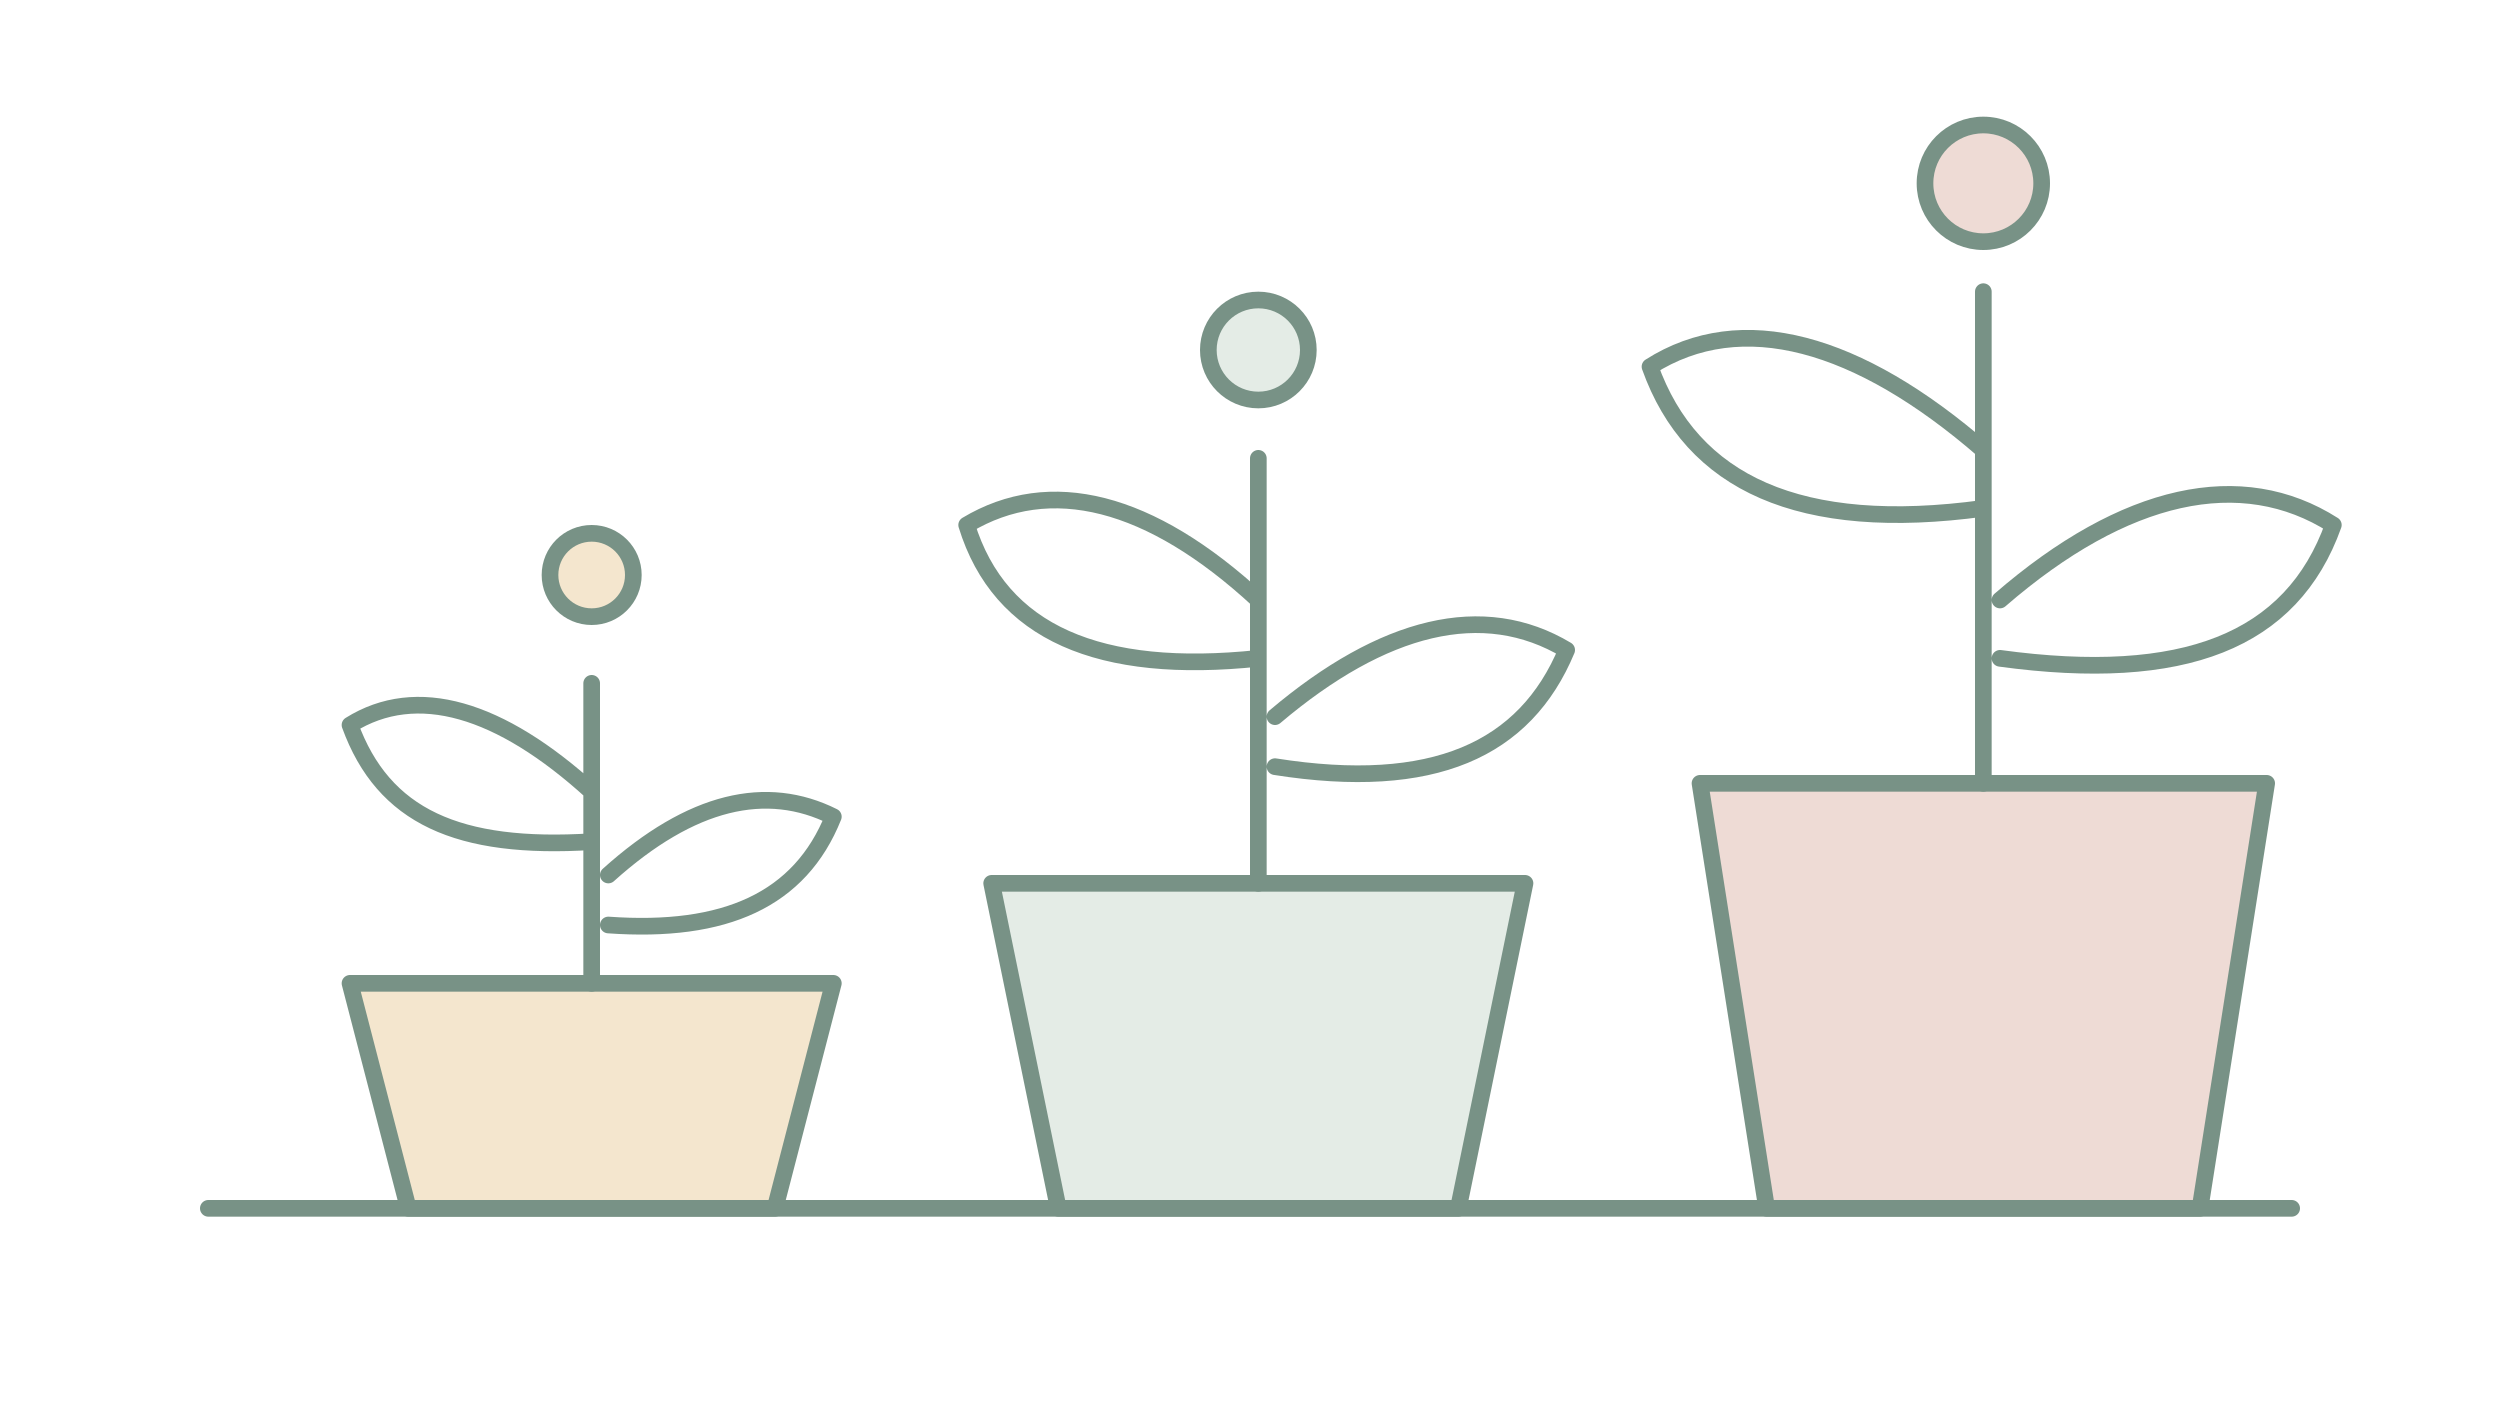
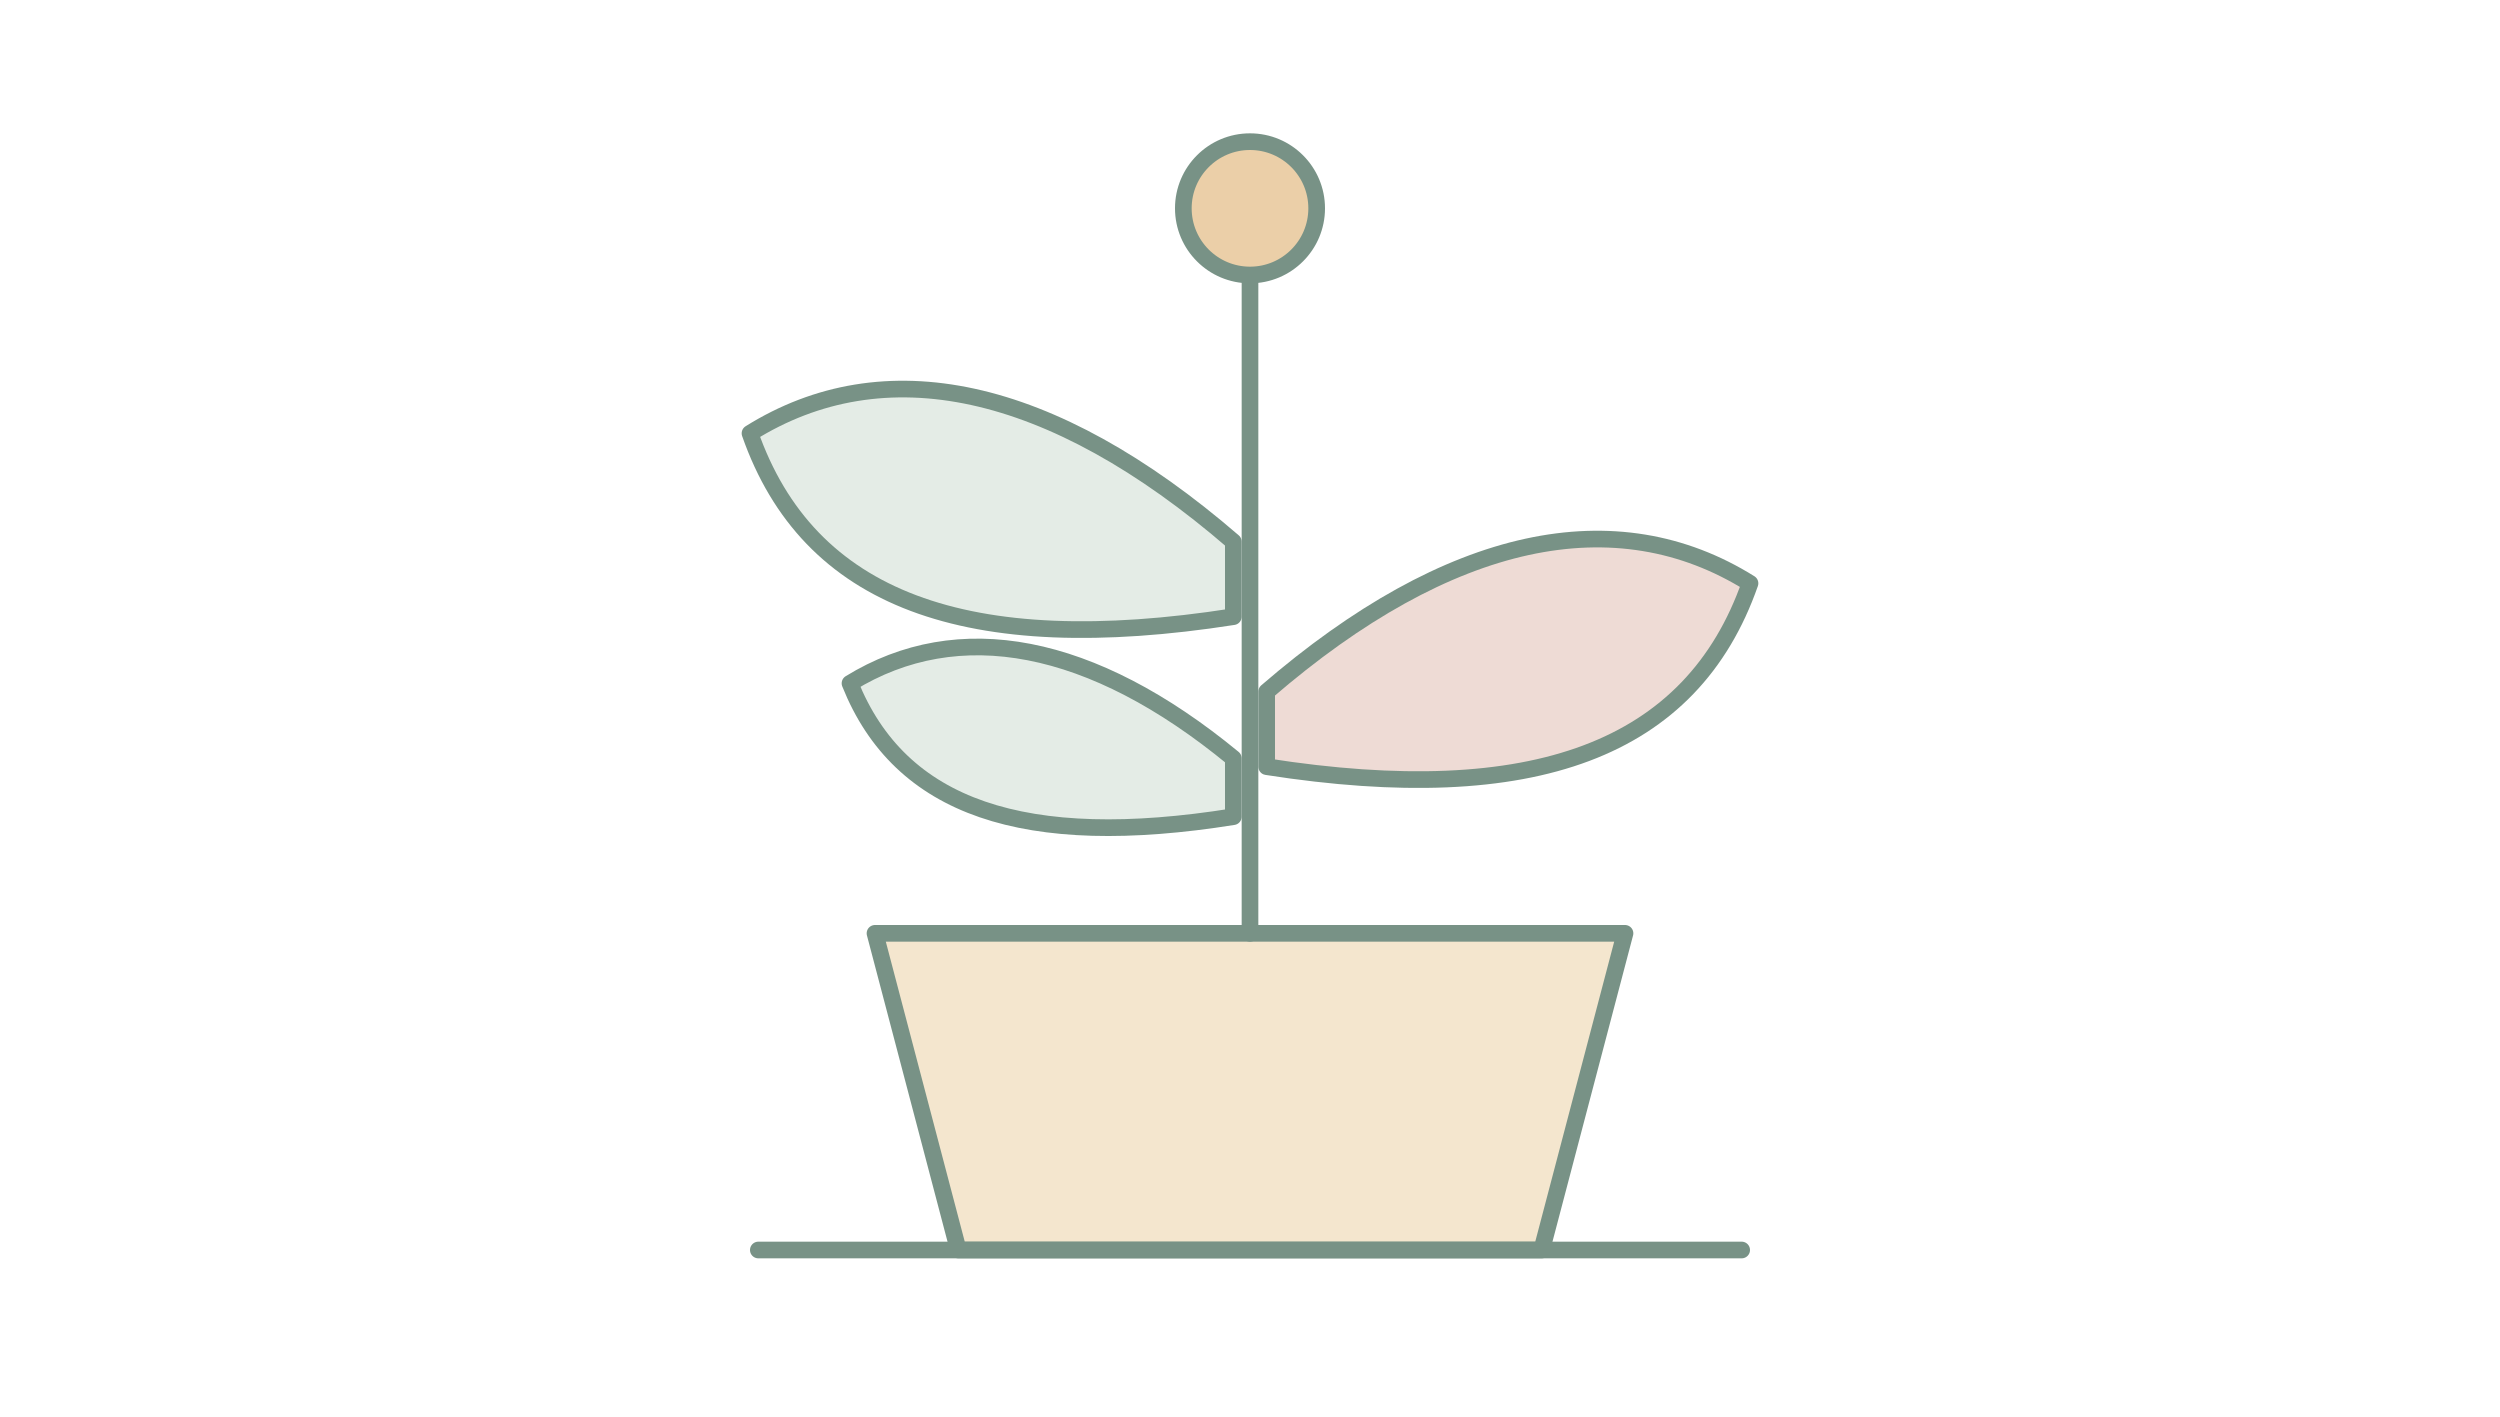
<svg xmlns="http://www.w3.org/2000/svg" viewBox="0 0 300 170">
  <g fill="none" stroke="#789286" stroke-width="2" stroke-linecap="round" stroke-linejoin="round">
-     <path d="M25 145h250" />
-     <path fill="#F4E6CE" d="M42 118h58l-7 27H49z" />
-     <path d="M71 118V82M71 95c-11-10-21-13-29-8 4 11 13 15 29 14M73 105c10-9 19-11 27-7-4 10-13 14-27 13" />
-     <path fill="#E4ECE6" d="M119 106h64l-8 39h-48z" />
-     <path d="M151 106V55M151 72c-13-12-25-15-35-9 4 13 16 18 35 16M153 86c13-11 25-14 35-8-5 12-16 17-35 14" />
-     <path fill="#EEDBD5" d="M204 94h68l-8 51h-52z" />
-     <path d="M238 94V35M238 54c-15-13-29-17-40-10 5 14 18 20 40 17M240 72c15-13 29-16 40-9-5 14-18 19-40 16" />
-     <circle cx="71" cy="69" r="5" fill="#F4E6CE" />
-     <circle cx="151" cy="42" r="6" fill="#E4ECE6" />
-     <circle cx="238" cy="22" r="7" fill="#EEDBD5" />
+     <path fill="#F4E6CE" d="M105 112h90l-10 38h-70z" />
+     <path d="M150 112V34" />
+     <path fill="#E4ECE6" d="M148 65c-22-19-42-23-58-13 7 20 26 27 58 22z" />
+     <path fill="#EEDBD5" d="M152 83c22-19 42-23 58-13-7 20-26 27-58 22z" />
+     <path fill="#E4ECE6" d="M148 91c-17-14-33-17-46-9 6 15 21 20 46 16z" />
+     <circle cx="150" cy="25" r="8" fill="#EBCFA8" />
+     <path d="M91 150h118" />
  </g>
</svg>
